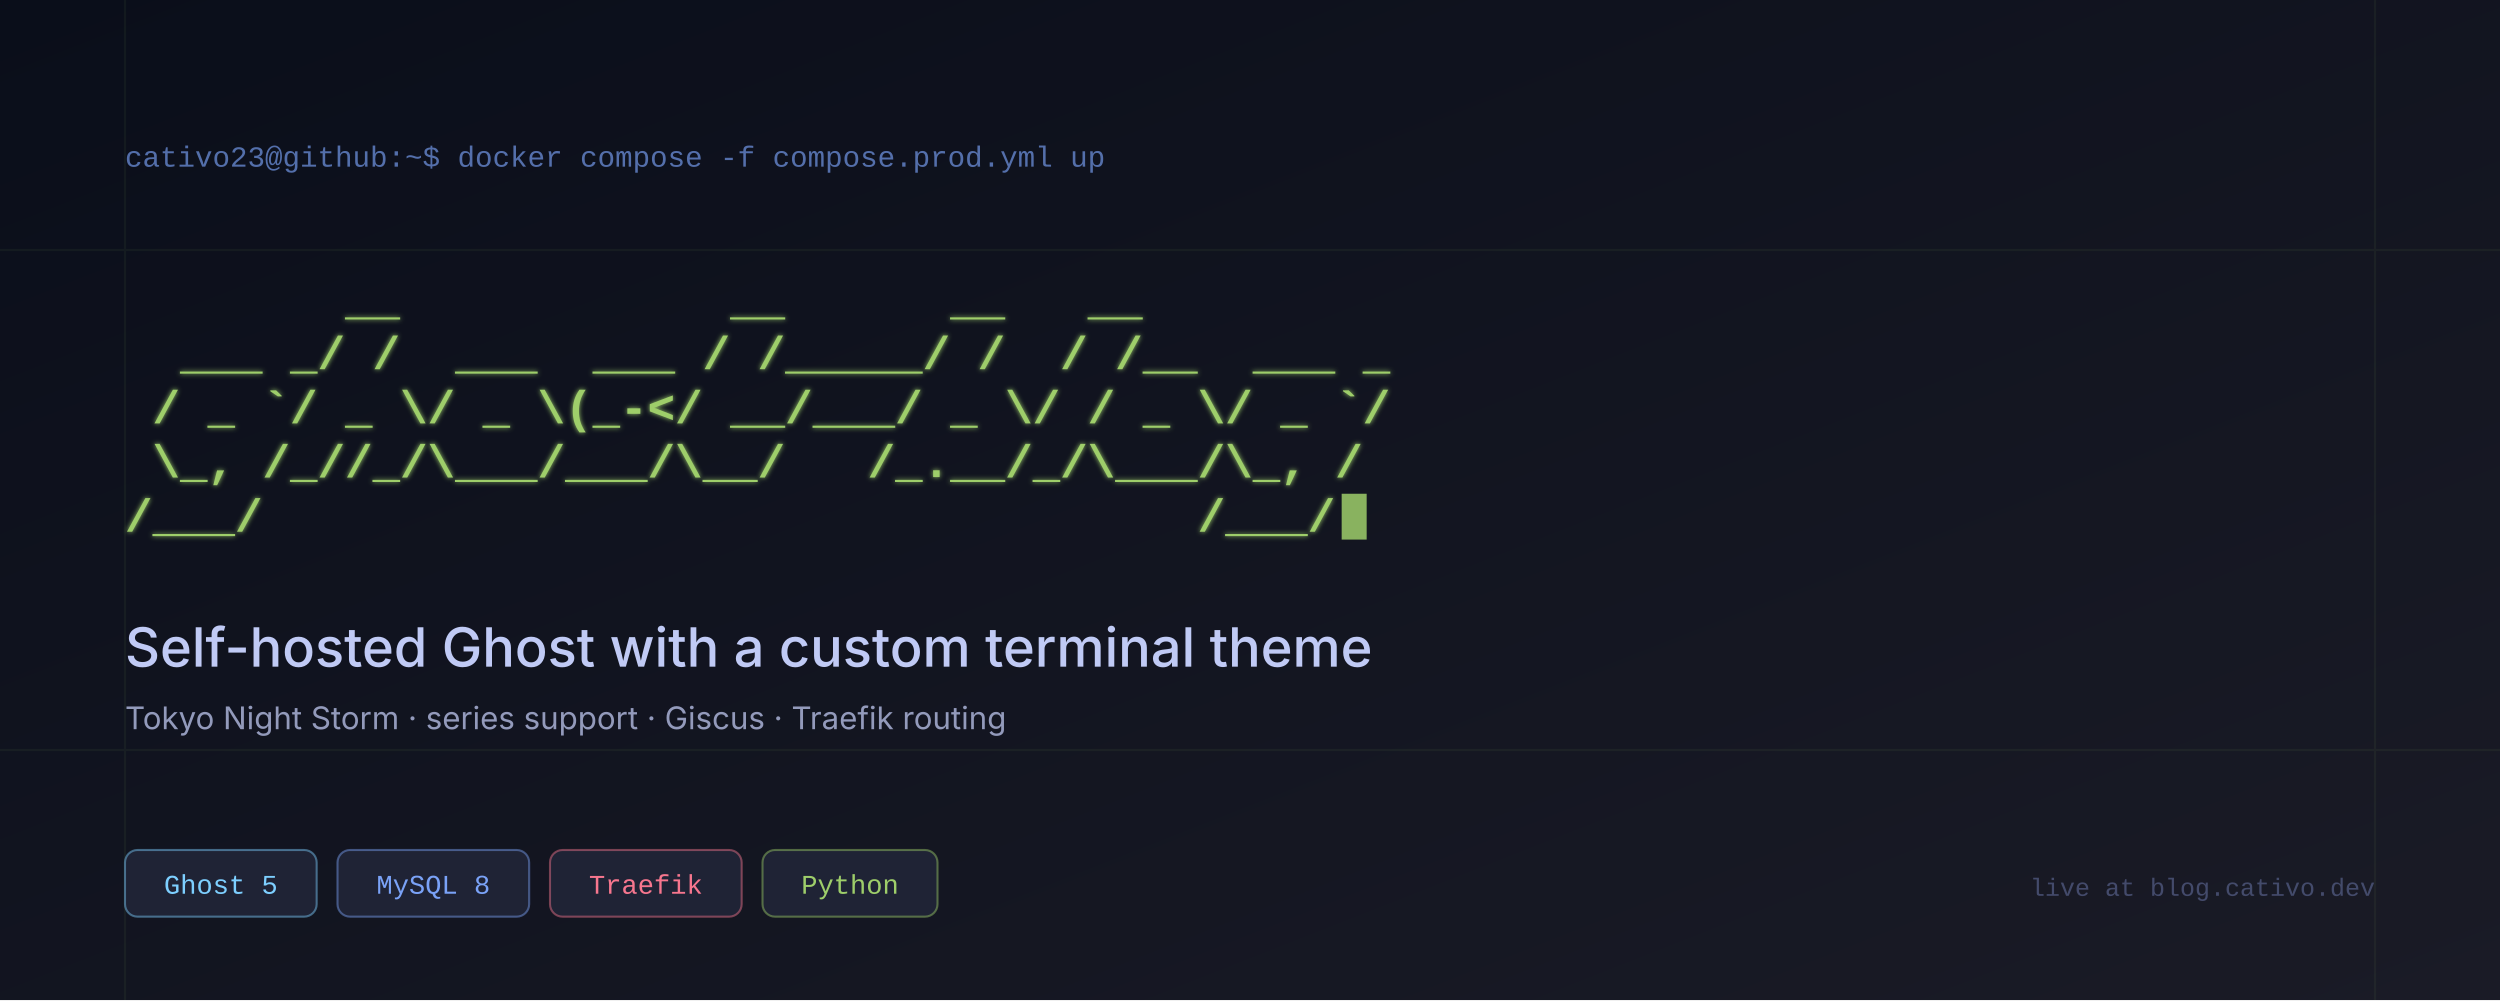
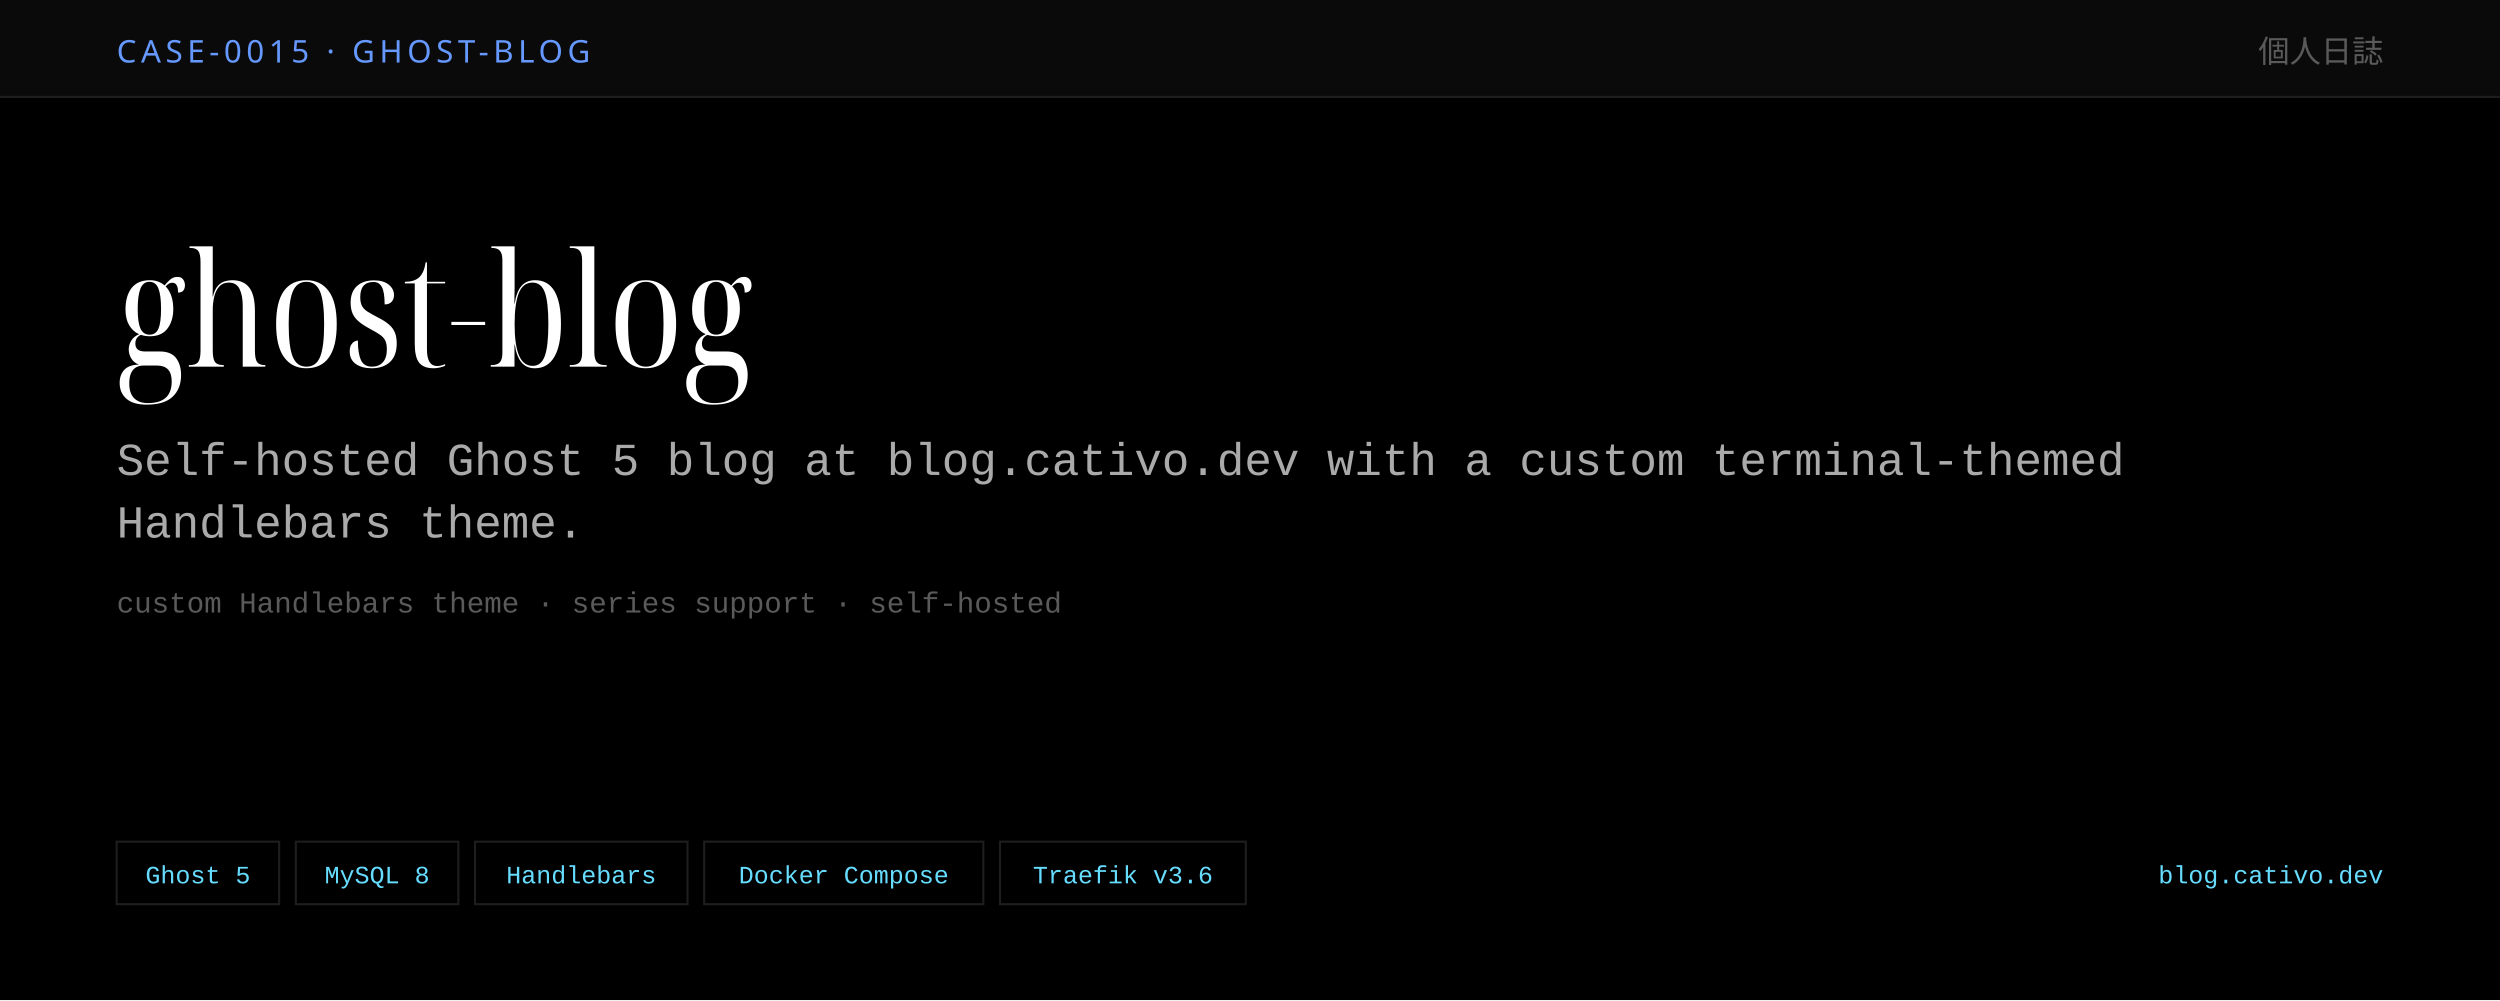
- <svg xmlns="http://www.w3.org/2000/svg" viewBox="0 0 1200 480" width="1200" height="480" role="img" aria-label="ghost-blog — Self-hosted Ghost with a custom terminal theme">
-   <defs>
-     <linearGradient id="bg" x1="0" y1="0" x2="1" y2="1">
-       <stop offset="0%" stop-color="#0a0e1a" />
-       <stop offset="100%" stop-color="#1a1b26" />
-     </linearGradient>
-     <filter id="softGlow" x="-10%" y="-10%" width="120%" height="120%">
-       <feGaussianBlur stdDeviation="1.4" result="blur" />
-       <feMerge>
-         <feMergeNode in="blur" />
-         <feMergeNode in="SourceGraphic" />
-       </feMerge>
-     </filter>
-     <style>
-       .mono { font-family: 'JetBrains Mono', 'Fira Code', 'Cascadia Code', Consolas, 'Courier New', monospace; }
-       .sans { font-family: 'Inter', -apple-system, BlinkMacSystemFont, 'Segoe UI', Roboto, sans-serif; }
-     </style>
-   </defs>
-   <rect width="1200" height="480" fill="url(#bg)" />
-   <g opacity="0.06" stroke="#9ece6a" stroke-width="1">
-     <line x1="0" y1="120" x2="1200" y2="120" />
-     <line x1="0" y1="360" x2="1200" y2="360" />
-     <line x1="60" y1="0" x2="60" y2="480" />
-     <line x1="1140" y1="0" x2="1140" y2="480" />
+ <svg xmlns="http://www.w3.org/2000/svg" viewBox="0 0 1200 480" width="1200" height="480" role="img" aria-label="ghost-blog — Self-hosted Ghost 5 blog at blog.cativo.dev with a custom terminal-themed Handlebars theme">
+   <style>
+     .mono  { font-family: 'JetBrains Mono','Cascadia Mono',Consolas,'Courier New',monospace; }
+     .stamp { font-family: 'Saira Extra Condensed',Impact,'Arial Narrow',sans-serif; }
+     .title { font-family: 'Noto Serif Display','Times New Roman',serif; }
+     .kanji { font-family: 'Shippori Mincho B1',YuMincho,serif; }
+   </style>
+   <rect width="1200" height="480" fill="#000000" />
+   <rect width="1200" height="46" fill="#0a0a0a" />
+   <rect y="46" width="1200" height="1" fill="rgba(255,255,255,0.12)" />
+   <text class="stamp" x="56" y="30" font-size="15" fill="#6699ff" letter-spacing="2.2">CASE-0015 · GHOST-BLOG</text>
+   <text class="kanji" x="1144" y="30" font-size="15" fill="#5a5a5a" text-anchor="end">個人日誌</text>
+   <g transform="translate(56,176) scale(0.82,1)">
+     <text class="title" x="0" y="0" font-size="76" fill="#ffffff">ghost-blog</text>
  </g>
-   <text class="mono" x="60" y="80" font-size="14" fill="#7aa2f7" opacity="0.65">cativo23@github:~$ docker compose -f compose.prod.yml up</text>
-   <g class="mono" font-size="22" fill="#9ece6a" filter="url(#softGlow)" font-weight="600">
-     <text x="60" y="151" xml:space="preserve">        __            __      __   __</text>
-     <text x="60" y="177" xml:space="preserve">  ___ _/ /  ___  ___ / /_____/ /  / /__  ___ _</text>
-     <text x="60" y="203" xml:space="preserve"> / _ `/ _ \/ _ \(_-&lt;/ __/___/ _ \/ / _ \/ _ `/</text>
-     <text x="60" y="229" xml:space="preserve"> \_, /_//_/\___/___/\__/   /_.__/_/\___/\_, /</text>
-     <text x="60" y="255" xml:space="preserve">/___/                                  /___/</text>
-   </g>
-   <rect x="644" y="237" width="12" height="22" fill="#9ece6a" opacity="0.85" />
-   <text class="sans" x="60" y="320" font-size="26" fill="#c0caf5" font-weight="500">Self-hosted Ghost with a custom terminal theme</text>
-   <text class="sans" x="60" y="350" font-size="15" fill="#a9b1d6" opacity="0.85">Tokyo Night Storm · series support · Giscus · Traefik routing</text>
-   <g class="mono" font-size="13">
-     <g transform="translate(60,408)">
-       <rect width="92" height="32" rx="6" ry="6" fill="#1f2335" stroke="#7dcfff" stroke-opacity="0.45" />
-       <text x="46" y="21" fill="#7dcfff" text-anchor="middle">Ghost 5</text>
-     </g>
-     <g transform="translate(162,408)">
-       <rect width="92" height="32" rx="6" ry="6" fill="#1f2335" stroke="#7aa2f7" stroke-opacity="0.45" />
-       <text x="46" y="21" fill="#7aa2f7" text-anchor="middle">MySQL 8</text>
-     </g>
-     <g transform="translate(264,408)">
-       <rect width="92" height="32" rx="6" ry="6" fill="#1f2335" stroke="#f7768e" stroke-opacity="0.45" />
-       <text x="46" y="21" fill="#f7768e" text-anchor="middle">Traefik</text>
-     </g>
-     <g transform="translate(366,408)">
-       <rect width="84" height="32" rx="6" ry="6" fill="#1f2335" stroke="#9ece6a" stroke-opacity="0.45" />
-       <text x="42" y="21" fill="#9ece6a" text-anchor="middle">Python</text>
-     </g>
-   </g>
-   <text class="mono" x="1140" y="430" font-size="12" fill="#565f89" text-anchor="end" opacity="0.7">live at blog.cativo.dev</text>
+   <text class="mono" x="56" y="228" font-size="22" fill="#aaaaaa">Self-hosted Ghost 5 blog at blog.cativo.dev with a custom terminal-themed</text>
+   <text class="mono" x="56" y="258" font-size="22" fill="#aaaaaa">Handlebars theme.</text>
+   <text class="mono" x="56" y="294" font-size="14" fill="#5a5a5a">custom Handlebars theme · series support · self-hosted</text>
+   <rect x="56" y="404" width="78" height="30" fill="none" stroke="rgba(255,255,255,0.12)" />
+   <text class="mono" x="95" y="424" font-size="12" fill="#66ddff" text-anchor="middle">Ghost 5</text>
+   <rect x="142" y="404" width="78" height="30" fill="none" stroke="rgba(255,255,255,0.12)" />
+   <text class="mono" x="181" y="424" font-size="12" fill="#66ddff" text-anchor="middle">MySQL 8</text>
+   <rect x="228" y="404" width="102" height="30" fill="none" stroke="rgba(255,255,255,0.12)" />
+   <text class="mono" x="279" y="424" font-size="12" fill="#66ddff" text-anchor="middle">Handlebars</text>
+   <rect x="338" y="404" width="134" height="30" fill="none" stroke="rgba(255,255,255,0.12)" />
+   <text class="mono" x="405" y="424" font-size="12" fill="#66ddff" text-anchor="middle">Docker Compose</text>
+   <rect x="480" y="404" width="118" height="30" fill="none" stroke="rgba(255,255,255,0.12)" />
+   <text class="mono" x="539" y="424" font-size="12" fill="#66ddff" text-anchor="middle">Traefik v3.6</text>
+   <text class="mono" x="1144" y="424" font-size="12" fill="#66ddff" text-anchor="end">blog.cativo.dev</text>
</svg>
